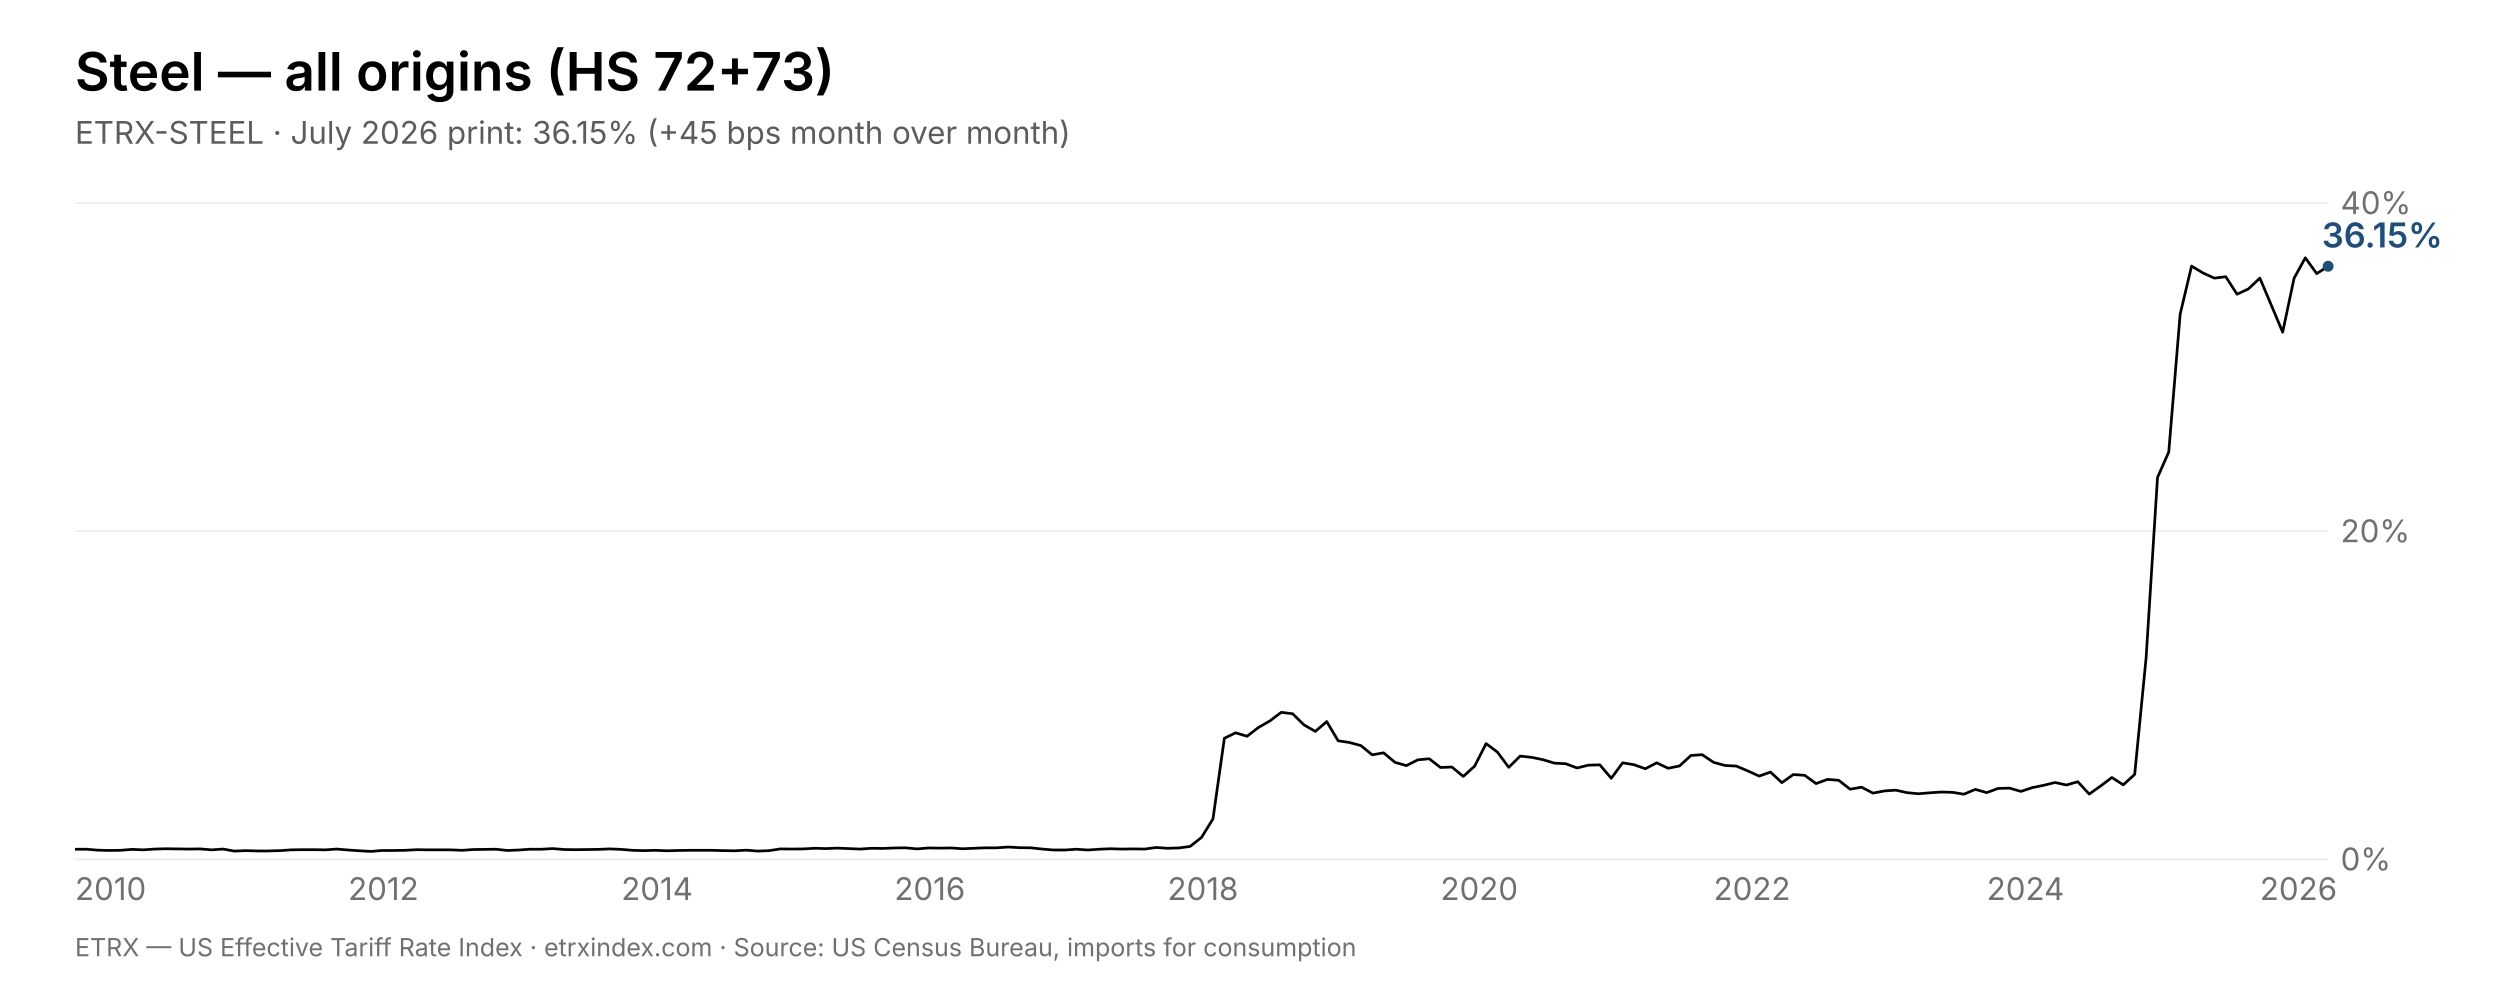
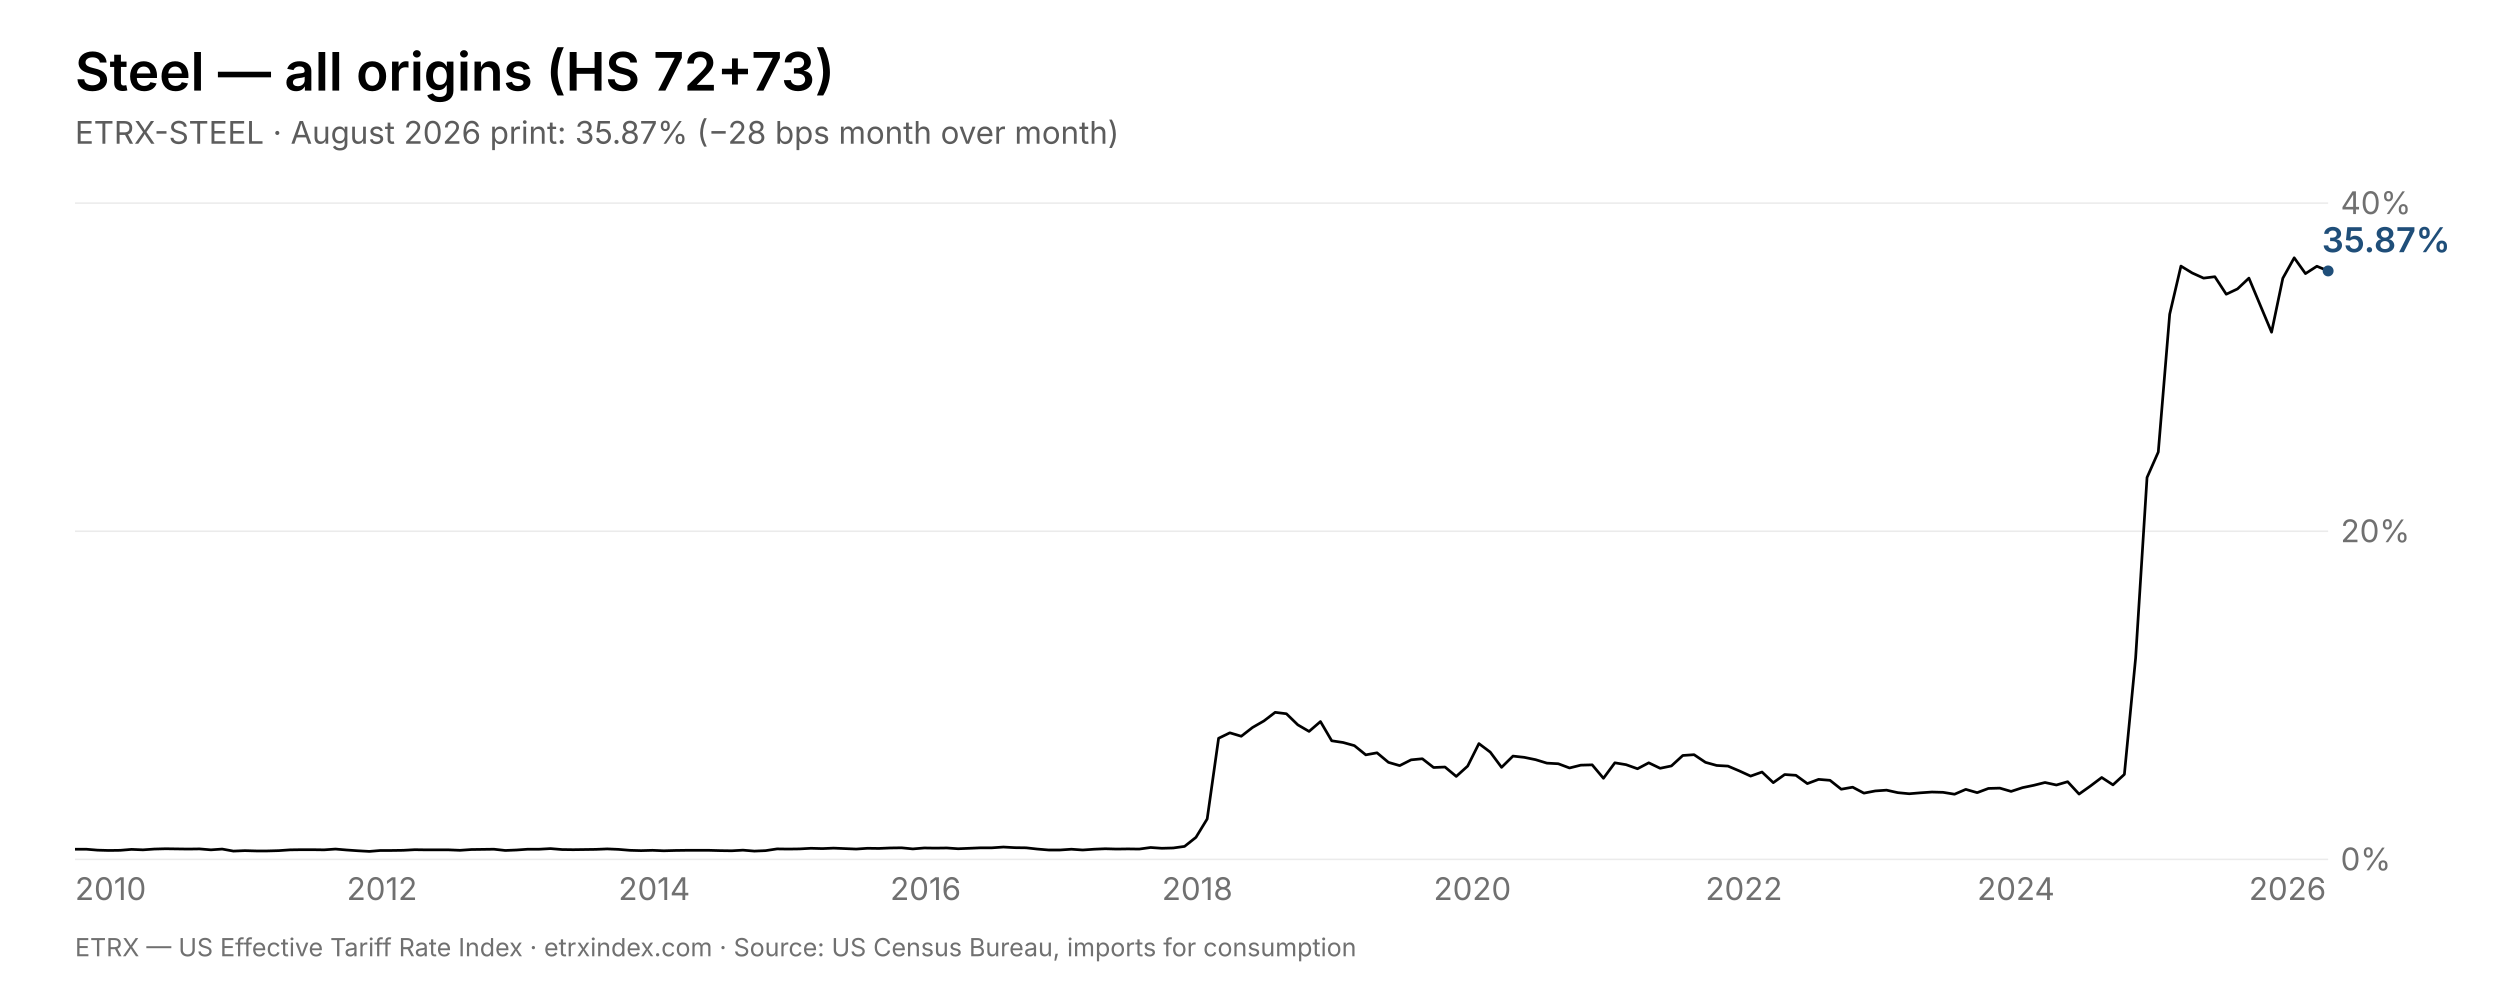
<svg xmlns="http://www.w3.org/2000/svg" viewBox="0 0 1600 640" width="1600" height="640" font-family="Inter, Helvetica, Arial, sans-serif">
  <rect width="1600" height="640" fill="#fff" />
  <text x="48" y="58" font-size="34" font-weight="600" fill="#000000">Steel — all origins (HS 72+73)</text>
-   <text x="48" y="92" font-size="20" fill="rgba(0,0,0,0.64)">ETRX-STEEL · July 2026 print: 36.15% (+45 bps month over month)</text>
+   <text x="48" y="92" font-size="20" fill="rgba(0,0,0,0.64)">ETRX-STEEL · August 2026 print: 35.87% (−28 bps month over month)</text>
  <line x1="48" y1="550.0" x2="1490" y2="550.0" stroke="rgba(0,0,0,0.08)" stroke-width="1" />
  <text x="1498" y="557.0" font-size="20" fill="rgba(0,0,0,0.56)">0%</text>
  <line x1="48" y1="340.0" x2="1490" y2="340.0" stroke="rgba(0,0,0,0.08)" stroke-width="1" />
  <text x="1498" y="347.0" font-size="20" fill="rgba(0,0,0,0.56)">20%</text>
  <line x1="48" y1="130.0" x2="1490" y2="130.0" stroke="rgba(0,0,0,0.08)" stroke-width="1" />
  <text x="1498" y="137.0" font-size="20" fill="rgba(0,0,0,0.56)">40%</text>
  <text x="48.0" y="576" font-size="20" fill="rgba(0,0,0,0.56)">2010</text>
-   <text x="222.8" y="576" font-size="20" fill="rgba(0,0,0,0.56)">2012</text>
-   <text x="397.6" y="576" font-size="20" fill="rgba(0,0,0,0.56)">2014</text>
-   <text x="572.4" y="576" font-size="20" fill="rgba(0,0,0,0.56)">2016</text>
-   <text x="747.2" y="576" font-size="20" fill="rgba(0,0,0,0.56)">2018</text>
-   <text x="921.9" y="576" font-size="20" fill="rgba(0,0,0,0.56)">2020</text>
-   <text x="1096.7" y="576" font-size="20" fill="rgba(0,0,0,0.56)">2022</text>
-   <text x="1271.5" y="576" font-size="20" fill="rgba(0,0,0,0.56)">2024</text>
-   <text x="1446.3" y="576" font-size="20" fill="rgba(0,0,0,0.56)">2026</text>
-   <polyline points="48.0,543.5 55.3,543.5 62.6,544.1 69.8,544.3 77.1,544.2 84.4,543.6 91.7,543.9 99.0,543.4 106.3,543.2 113.5,543.3 120.8,543.4 128.1,543.3 135.4,543.9 142.7,543.4 150.0,544.7 157.2,544.4 164.5,544.6 171.8,544.6 179.1,544.4 186.4,543.9 193.7,543.8 200.9,543.8 208.2,543.9 215.5,543.4 222.8,544.0 230.1,544.5 237.4,544.9 244.6,544.3 251.9,544.3 259.2,544.2 266.5,543.8 273.8,543.9 281.1,543.9 288.3,543.9 295.6,544.2 302.9,543.7 310.2,543.6 317.5,543.5 324.7,544.3 332.0,544.0 339.3,543.5 346.6,543.5 353.9,543.1 361.2,543.7 368.4,543.8 375.7,543.7 383.0,543.6 390.3,543.3 397.6,543.6 404.9,544.2 412.1,544.4 419.4,544.2 426.7,544.5 434.0,544.3 441.3,544.2 448.6,544.2 455.8,544.2 463.1,544.4 470.4,544.5 477.7,544.1 485.0,544.7 492.3,544.4 499.5,543.3 506.8,543.4 514.1,543.3 521.4,542.9 528.7,543.1 535.9,542.8 543.2,543.1 550.5,543.4 557.8,542.9 565.1,543.0 572.4,542.7 579.6,542.6 586.9,543.3 594.2,542.7 601.5,542.8 608.8,542.7 616.1,543.2 623.3,542.9 630.6,542.6 637.9,542.6 645.2,542.1 652.5,542.5 659.8,542.6 667.0,543.4 674.3,544.0 681.6,544.0 688.9,543.5 696.2,544.0 703.5,543.5 710.7,543.2 718.0,543.4 725.3,543.3 732.6,543.4 739.9,542.4 747.2,542.9 754.4,542.7 761.7,541.7 769.0,535.9 776.3,524.1 783.6,472.5 790.8,469.0 798.1,471.2 805.4,465.6 812.7,461.4 820.0,455.9 827.3,456.8 834.5,463.9 841.8,468.1 849.1,461.8 856.4,474.1 863.7,475.2 871.0,477.2 878.2,483.1 885.5,481.8 892.8,487.9 900.1,490.0 907.4,486.3 914.7,485.6 921.9,491.2 929.2,490.9 936.5,496.9 943.8,490.3 951.1,475.9 958.4,481.4 965.6,491.1 972.9,483.9 980.2,484.7 987.5,486.2 994.8,488.4 1002.1,488.8 1009.3,491.5 1016.6,489.7 1023.9,489.5 1031.2,498.1 1038.5,488.2 1045.7,489.4 1053.0,492.0 1060.3,488.2 1067.6,491.7 1074.9,490.2 1082.2,483.5 1089.4,483.0 1096.7,487.9 1104.0,489.9 1111.3,490.3 1118.6,493.4 1125.9,496.7 1133.1,494.1 1140.4,500.9 1147.7,495.7 1155.0,496.2 1162.3,501.5 1169.6,498.8 1176.8,499.4 1184.1,505.1 1191.4,503.8 1198.7,507.6 1206.0,506.2 1213.3,505.7 1220.5,507.3 1227.8,508.0 1235.1,507.4 1242.4,506.9 1249.7,507.1 1256.9,508.3 1264.2,505.2 1271.5,507.3 1278.8,504.6 1286.1,504.4 1293.4,506.5 1300.6,504.1 1307.9,502.6 1315.2,500.8 1322.5,502.4 1329.8,500.3 1337.1,508.2 1344.3,503.1 1351.6,497.6 1358.9,502.3 1366.2,495.6 1373.5,421.1 1380.8,305.6 1388.0,289.3 1395.3,201.1 1402.6,170.3 1409.9,174.7 1417.2,178.0 1424.5,177.1 1431.7,188.3 1439.0,184.9 1446.3,178.0 1453.6,195.2 1460.9,212.6 1468.2,178.1 1475.4,165.0 1482.7,175.1 1490.0,170.4" fill="none" stroke="#000000" stroke-width="1.75" stroke-linejoin="round" />
-   <circle cx="1490.0" cy="170.4" r="3.5" fill="#1f4e79" />
-   <text x="1486.0" y="158.4" font-size="22" font-weight="600" fill="#1f4e79">36.15%</text>
+   <text x="221.9" y="576" font-size="20" fill="rgba(0,0,0,0.56)">2012</text>
+   <text x="395.8" y="576" font-size="20" fill="rgba(0,0,0,0.56)">2014</text>
+   <text x="569.7" y="576" font-size="20" fill="rgba(0,0,0,0.56)">2016</text>
+   <text x="743.6" y="576" font-size="20" fill="rgba(0,0,0,0.56)">2018</text>
+   <text x="917.5" y="576" font-size="20" fill="rgba(0,0,0,0.56)">2020</text>
+   <text x="1091.5" y="576" font-size="20" fill="rgba(0,0,0,0.56)">2022</text>
+   <text x="1265.4" y="576" font-size="20" fill="rgba(0,0,0,0.56)">2024</text>
+   <text x="1439.3" y="576" font-size="20" fill="rgba(0,0,0,0.56)">2026</text>
+   <polyline points="48.0,543.5 55.2,543.5 62.5,544.1 69.7,544.3 77.0,544.2 84.2,543.6 91.5,543.9 98.7,543.4 106.0,543.2 113.2,543.3 120.5,543.4 127.7,543.3 135.0,543.9 142.2,543.4 149.4,544.7 156.7,544.4 163.9,544.6 171.2,544.6 178.4,544.4 185.7,543.9 192.9,543.8 200.2,543.8 207.4,543.9 214.7,543.4 221.9,544.0 229.2,544.5 236.4,544.9 243.6,544.3 250.9,544.3 258.1,544.2 265.4,543.8 272.6,543.9 279.9,543.9 287.1,543.9 294.4,544.2 301.6,543.7 308.9,543.6 316.1,543.5 323.4,544.3 330.6,544.0 337.8,543.5 345.1,543.5 352.3,543.1 359.6,543.7 366.8,543.8 374.1,543.7 381.3,543.6 388.6,543.3 395.8,543.6 403.1,544.2 410.3,544.4 417.6,544.2 424.8,544.5 432.1,544.3 439.3,544.2 446.5,544.2 453.8,544.2 461.0,544.4 468.3,544.5 475.5,544.1 482.8,544.7 490.0,544.4 497.3,543.3 504.5,543.4 511.8,543.3 519.0,542.9 526.3,543.1 533.5,542.8 540.7,543.1 548.0,543.4 555.2,542.9 562.5,543.0 569.7,542.7 577.0,542.6 584.2,543.3 591.5,542.7 598.7,542.8 606.0,542.7 613.2,543.2 620.5,542.9 627.7,542.6 634.9,542.6 642.2,542.1 649.4,542.5 656.7,542.6 663.9,543.4 671.2,544.0 678.4,544.0 685.7,543.5 692.9,544.0 700.2,543.5 707.4,543.2 714.7,543.4 721.9,543.3 729.1,543.4 736.4,542.4 743.6,542.9 750.9,542.7 758.1,541.7 765.4,535.9 772.6,524.1 779.9,472.5 787.1,469.0 794.4,471.2 801.6,465.6 808.9,461.4 816.1,455.9 823.3,456.8 830.6,463.9 837.8,468.1 845.1,461.8 852.3,474.1 859.6,475.2 866.8,477.2 874.1,483.1 881.3,481.8 888.6,487.9 895.8,490.0 903.1,486.3 910.3,485.6 917.5,491.2 924.8,490.9 932.0,496.9 939.3,490.3 946.5,475.9 953.8,481.4 961.0,491.1 968.3,483.9 975.5,484.7 982.8,486.2 990.0,488.4 997.3,488.8 1004.5,491.5 1011.7,489.7 1019.0,489.5 1026.2,498.1 1033.5,488.2 1040.7,489.4 1048.0,492.0 1055.2,488.2 1062.5,491.7 1069.7,490.2 1077.0,483.5 1084.2,483.0 1091.5,487.9 1098.7,489.9 1105.9,490.3 1113.2,493.4 1120.4,496.7 1127.7,494.1 1134.9,500.9 1142.2,495.7 1149.4,496.2 1156.7,501.5 1163.9,498.8 1171.2,499.4 1178.4,505.1 1185.7,503.8 1192.9,507.6 1200.2,506.2 1207.4,505.7 1214.6,507.3 1221.9,508.0 1229.1,507.4 1236.4,506.9 1243.6,507.1 1250.9,508.3 1258.1,505.2 1265.4,507.3 1272.6,504.6 1279.9,504.4 1287.1,506.5 1294.4,504.1 1301.6,502.6 1308.8,500.8 1316.1,502.4 1323.3,500.3 1330.6,508.2 1337.8,503.1 1345.1,497.6 1352.3,502.3 1359.6,495.6 1366.8,421.1 1374.1,305.6 1381.3,289.3 1388.6,201.1 1395.8,170.3 1403.0,174.7 1410.3,178.0 1417.5,177.1 1424.8,188.3 1432.0,184.9 1439.3,178.0 1446.5,195.2 1453.8,212.6 1461.0,178.1 1468.3,165.0 1475.5,175.1 1482.8,170.4 1490.0,173.4" fill="none" stroke="#000000" stroke-width="1.75" stroke-linejoin="round" />
+   <circle cx="1490.0" cy="173.4" r="3.5" fill="#1f4e79" />
+   <text x="1486.0" y="161.4" font-size="22" font-weight="600" fill="#1f4e79">35.87%</text>
  <text x="48" y="612" font-size="16" fill="rgba(0,0,0,0.56)">ETRX — US Effective Tariff Rate Index · etrxindex.com · Source: US Census Bureau, imports for consumption</text>
</svg>
